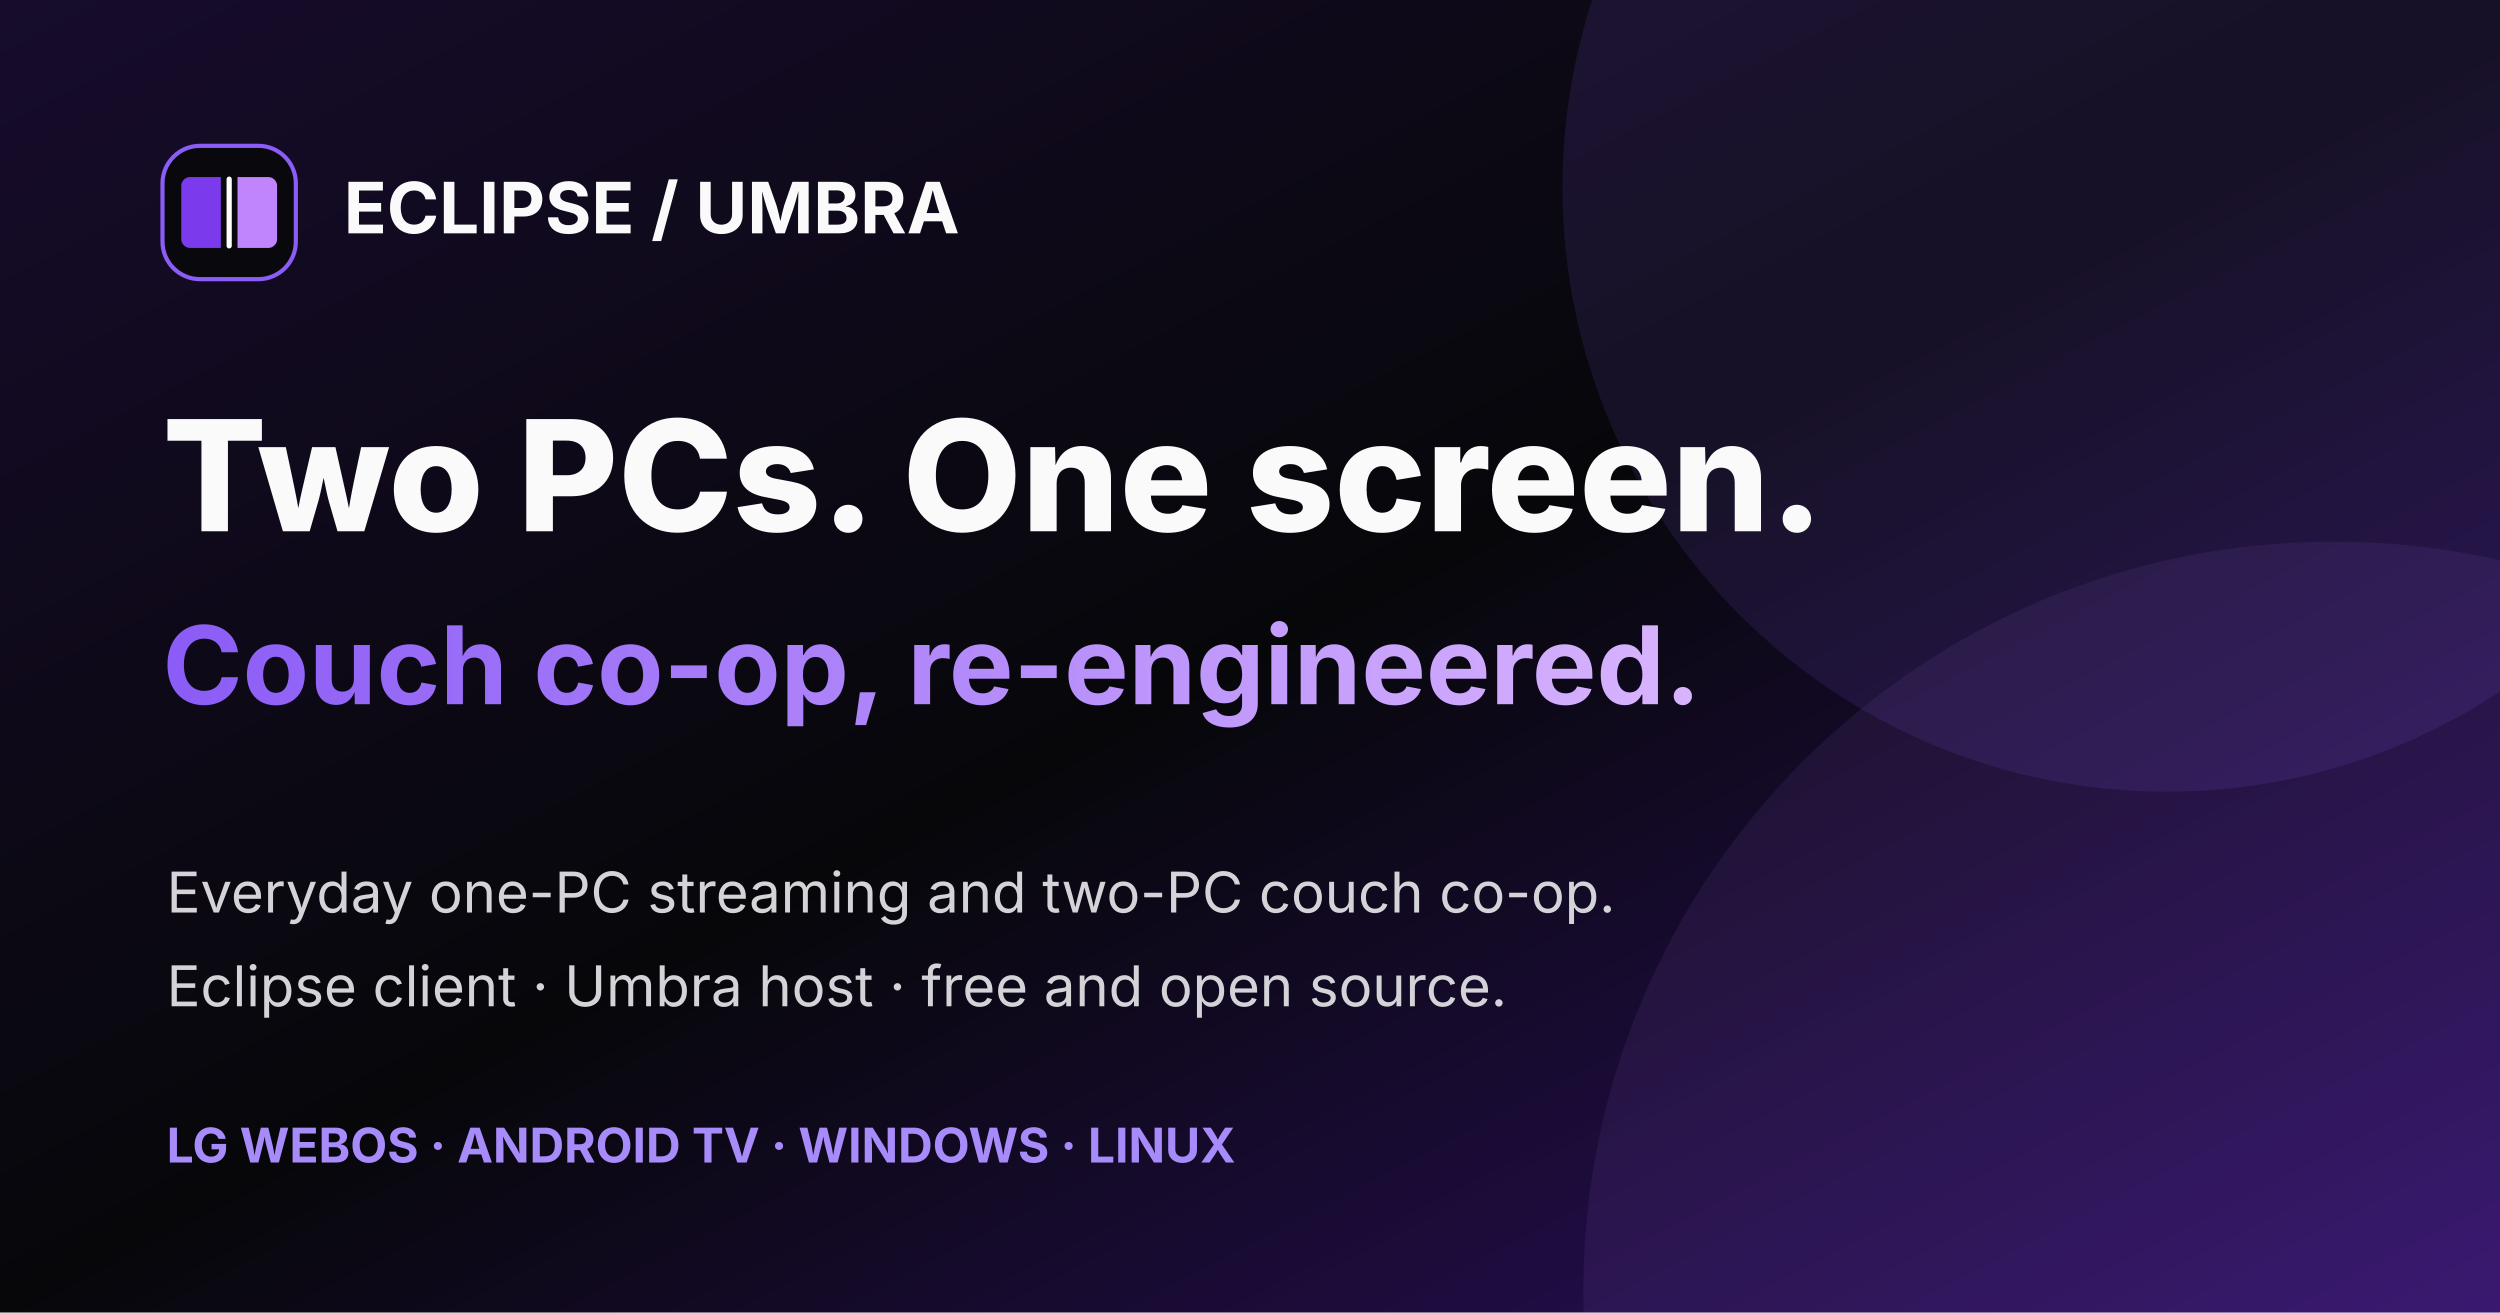
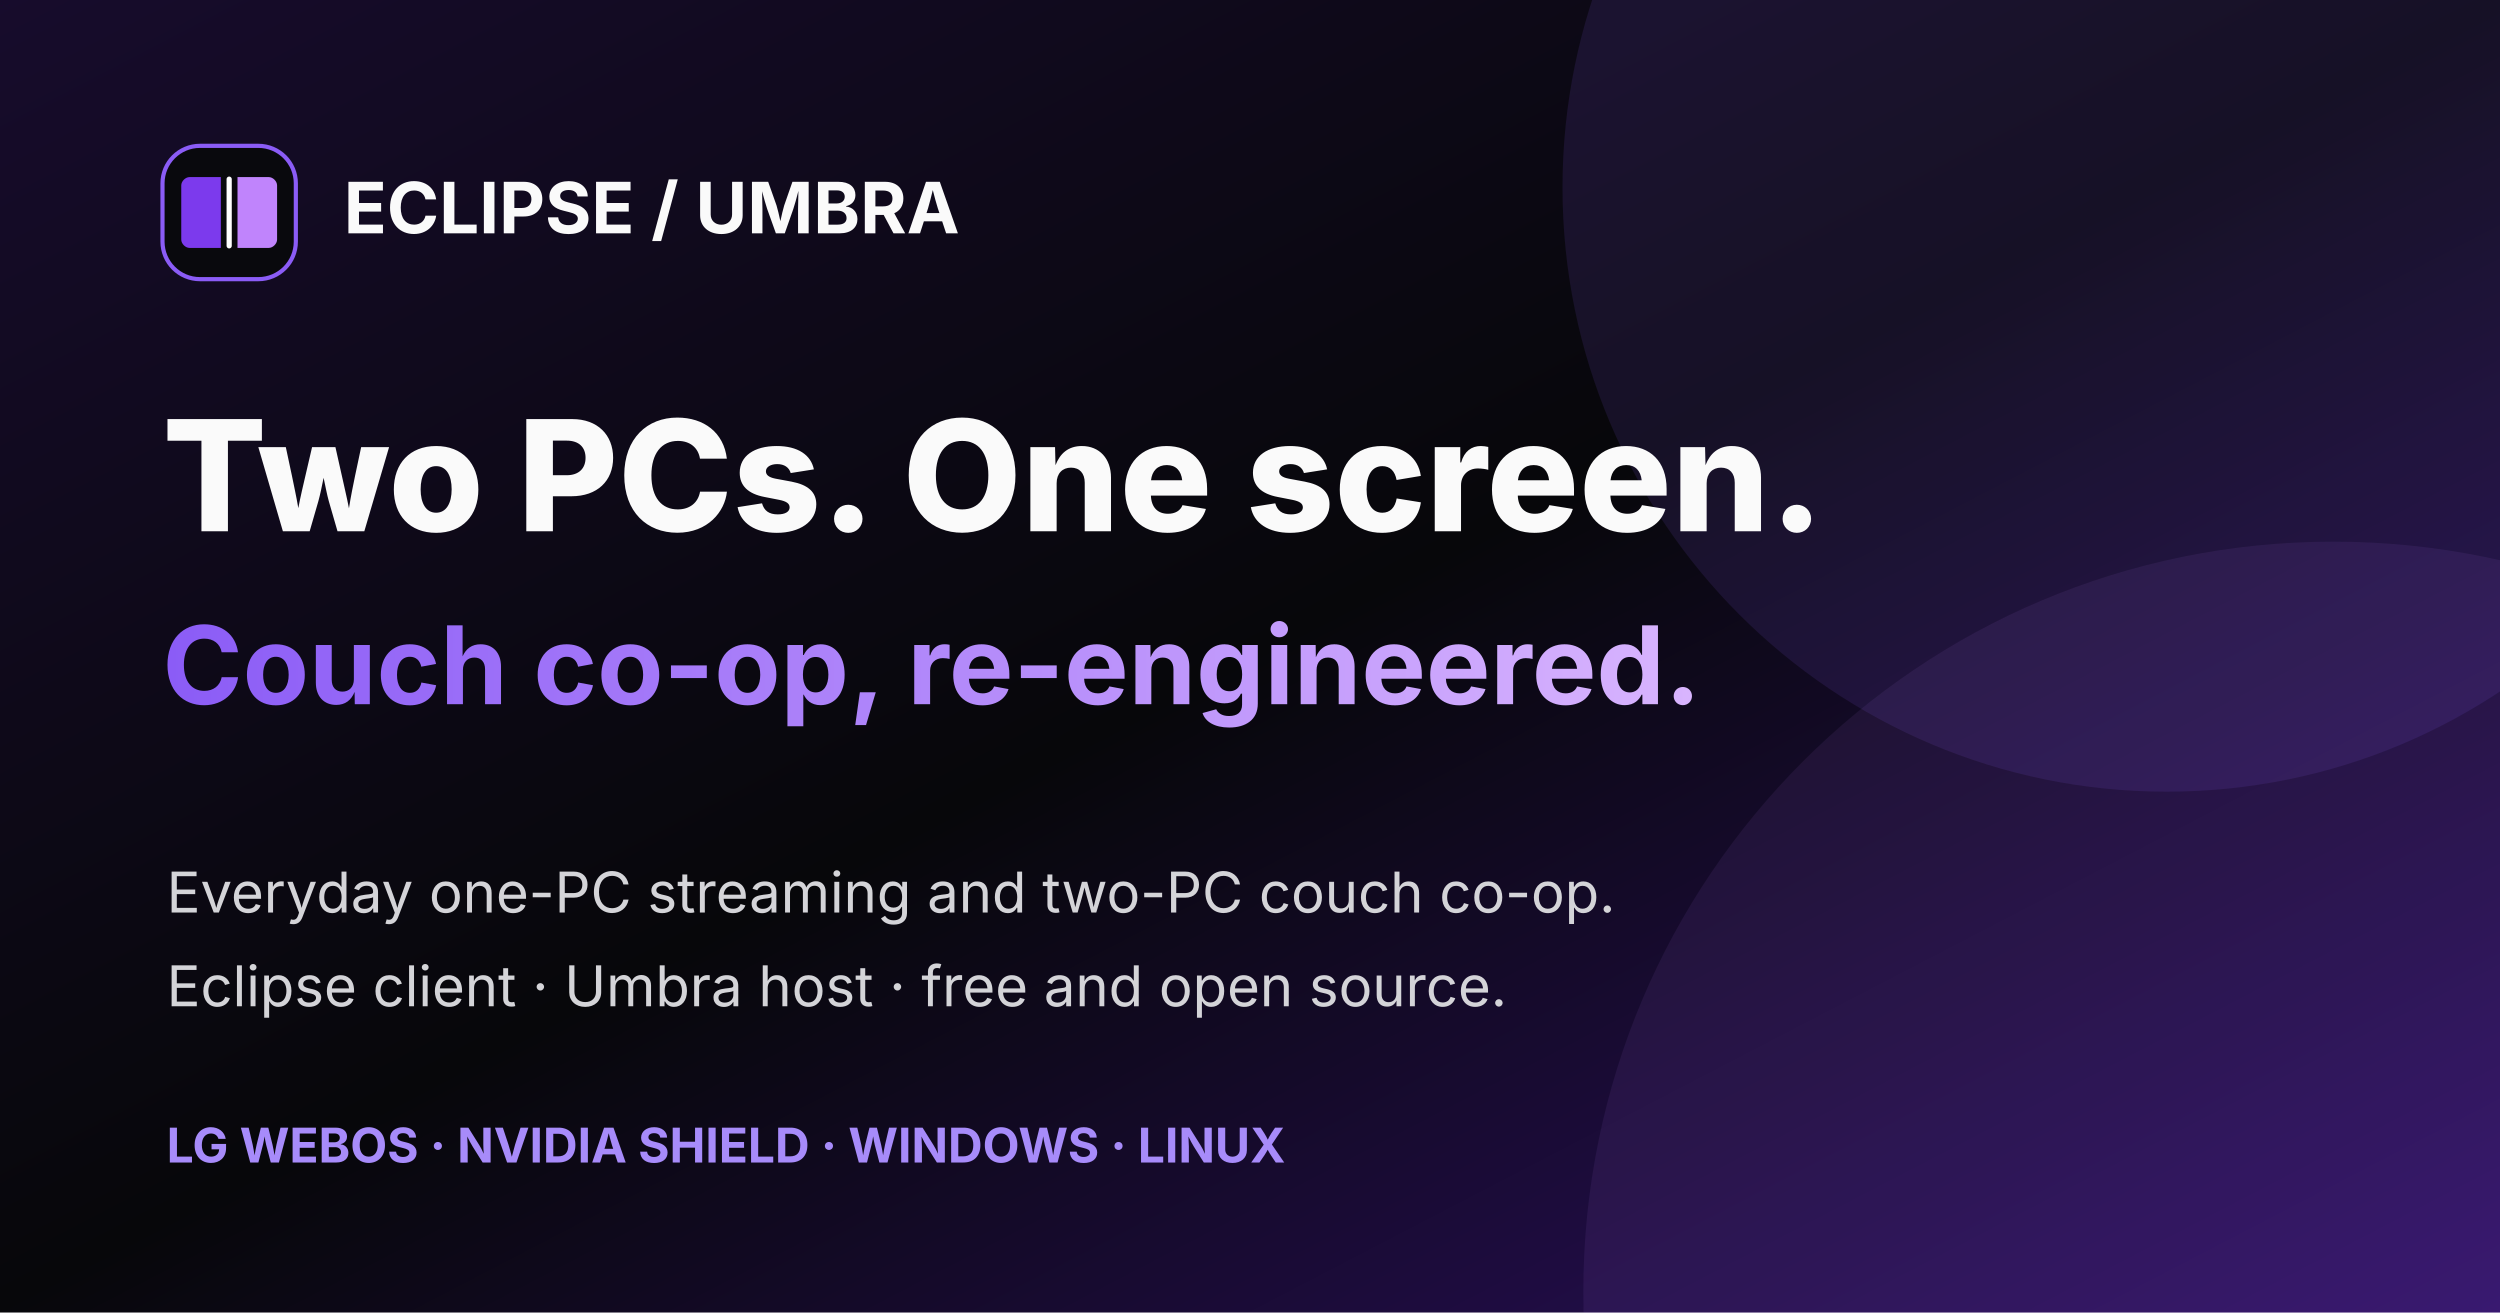
<svg xmlns="http://www.w3.org/2000/svg" viewBox="0 0 1200 630" role="img" aria-labelledby="title desc">
  <defs>
    <linearGradient id="bg" x1="0" x2="1" y1="0" y2="1">
      <stop offset="0" stop-color="#170c2c" />
      <stop offset=".5" stop-color="#07070a" />
      <stop offset="1" stop-color="#2e1065" />
    </linearGradient>
    <linearGradient id="accent" x1="0" x2="1">
      <stop stop-color="#8b5cf6" />
      <stop offset="1" stop-color="#d8b4fe" />
    </linearGradient>
  </defs>
  <rect width="1200" height="630" fill="url(#bg)" />
  <circle cx="1040" cy="90" r="290" fill="#8b5cf6" opacity=".12" />
  <circle cx="1120" cy="620" r="360" fill="#c084fc" opacity=".08" />
  <g transform="translate(78 70)">
    <rect width="64" height="64" rx="18" fill="#09090d" stroke="#8b5cf6" stroke-width="2" />
    <path d="M13 15h15v34H13c-2 0-4-2-4-4V19c0-2 2-4 4-4Z" fill="#7c3aed" />
    <path d="M36 15h15c2 0 4 2 4 4v26c0 2-2 4-4 4H36V15Z" fill="#c084fc" />
    <path d="M32 16v32" stroke="#fff" stroke-linecap="round" stroke-width="2.5" />
  </g>
  <g font-family="ui-sans-serif,system-ui,-apple-system,sans-serif" fill="#fafafa">
    <text x="165" y="112" font-size="34" font-weight="700">ECLIPSE / UMBRA</text>
    <text x="78" y="255" font-size="74" font-weight="800">Two PCs. One screen.</text>
    <text x="78" y="338" font-size="52" font-weight="650" fill="url(#accent)">Couch co-op, re-engineered.</text>
    <text x="80" y="438" font-size="27" fill="#d4d4d8">Everyday one-PC streaming and two-PC couch co-op.</text>
    <text x="80" y="483" font-size="27" fill="#d4d4d8">Eclipse client · Umbra host · free and open source.</text>
-     <text x="80" y="558" font-size="23" font-weight="700" fill="#a78bfa">LG WEBOS · ANDROID TV · WINDOWS · LINUX</text>
+     <text x="80" y="558" font-size="23" font-weight="700" fill="#a78bfa">LG WEBOS · NVIDIA SHIELD · WINDOWS · LINUX</text>
  </g>
</svg>
